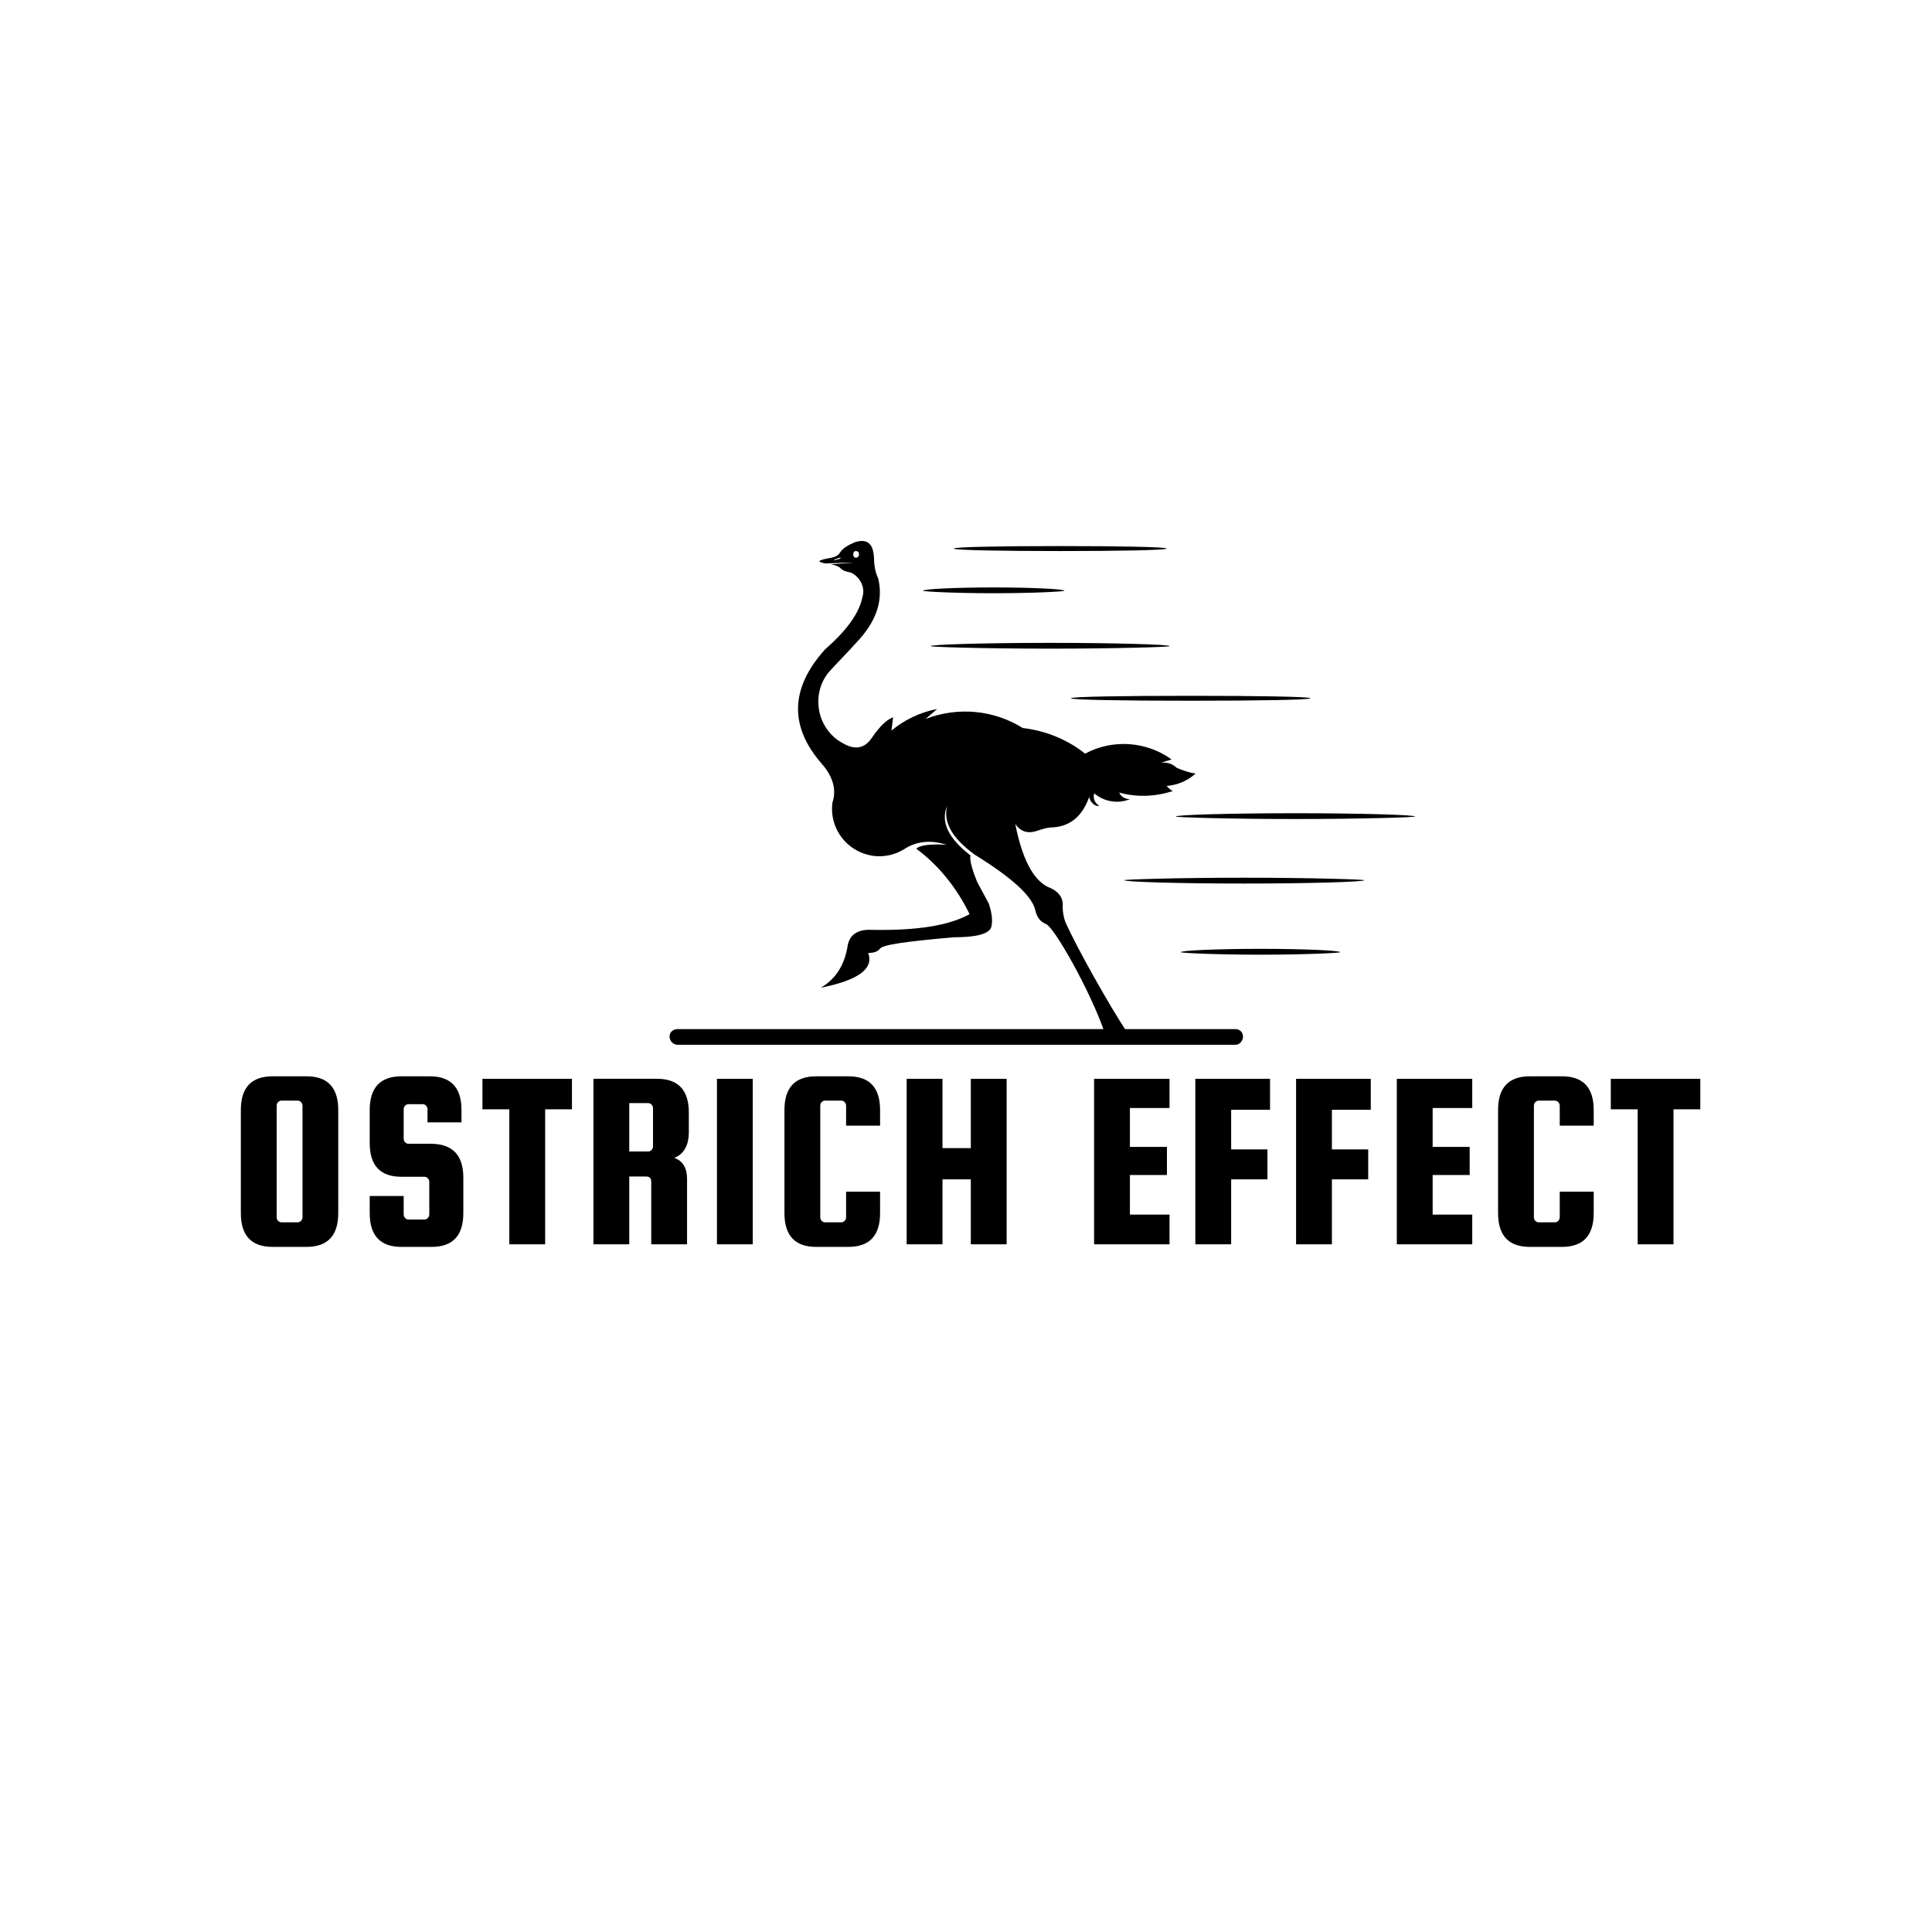
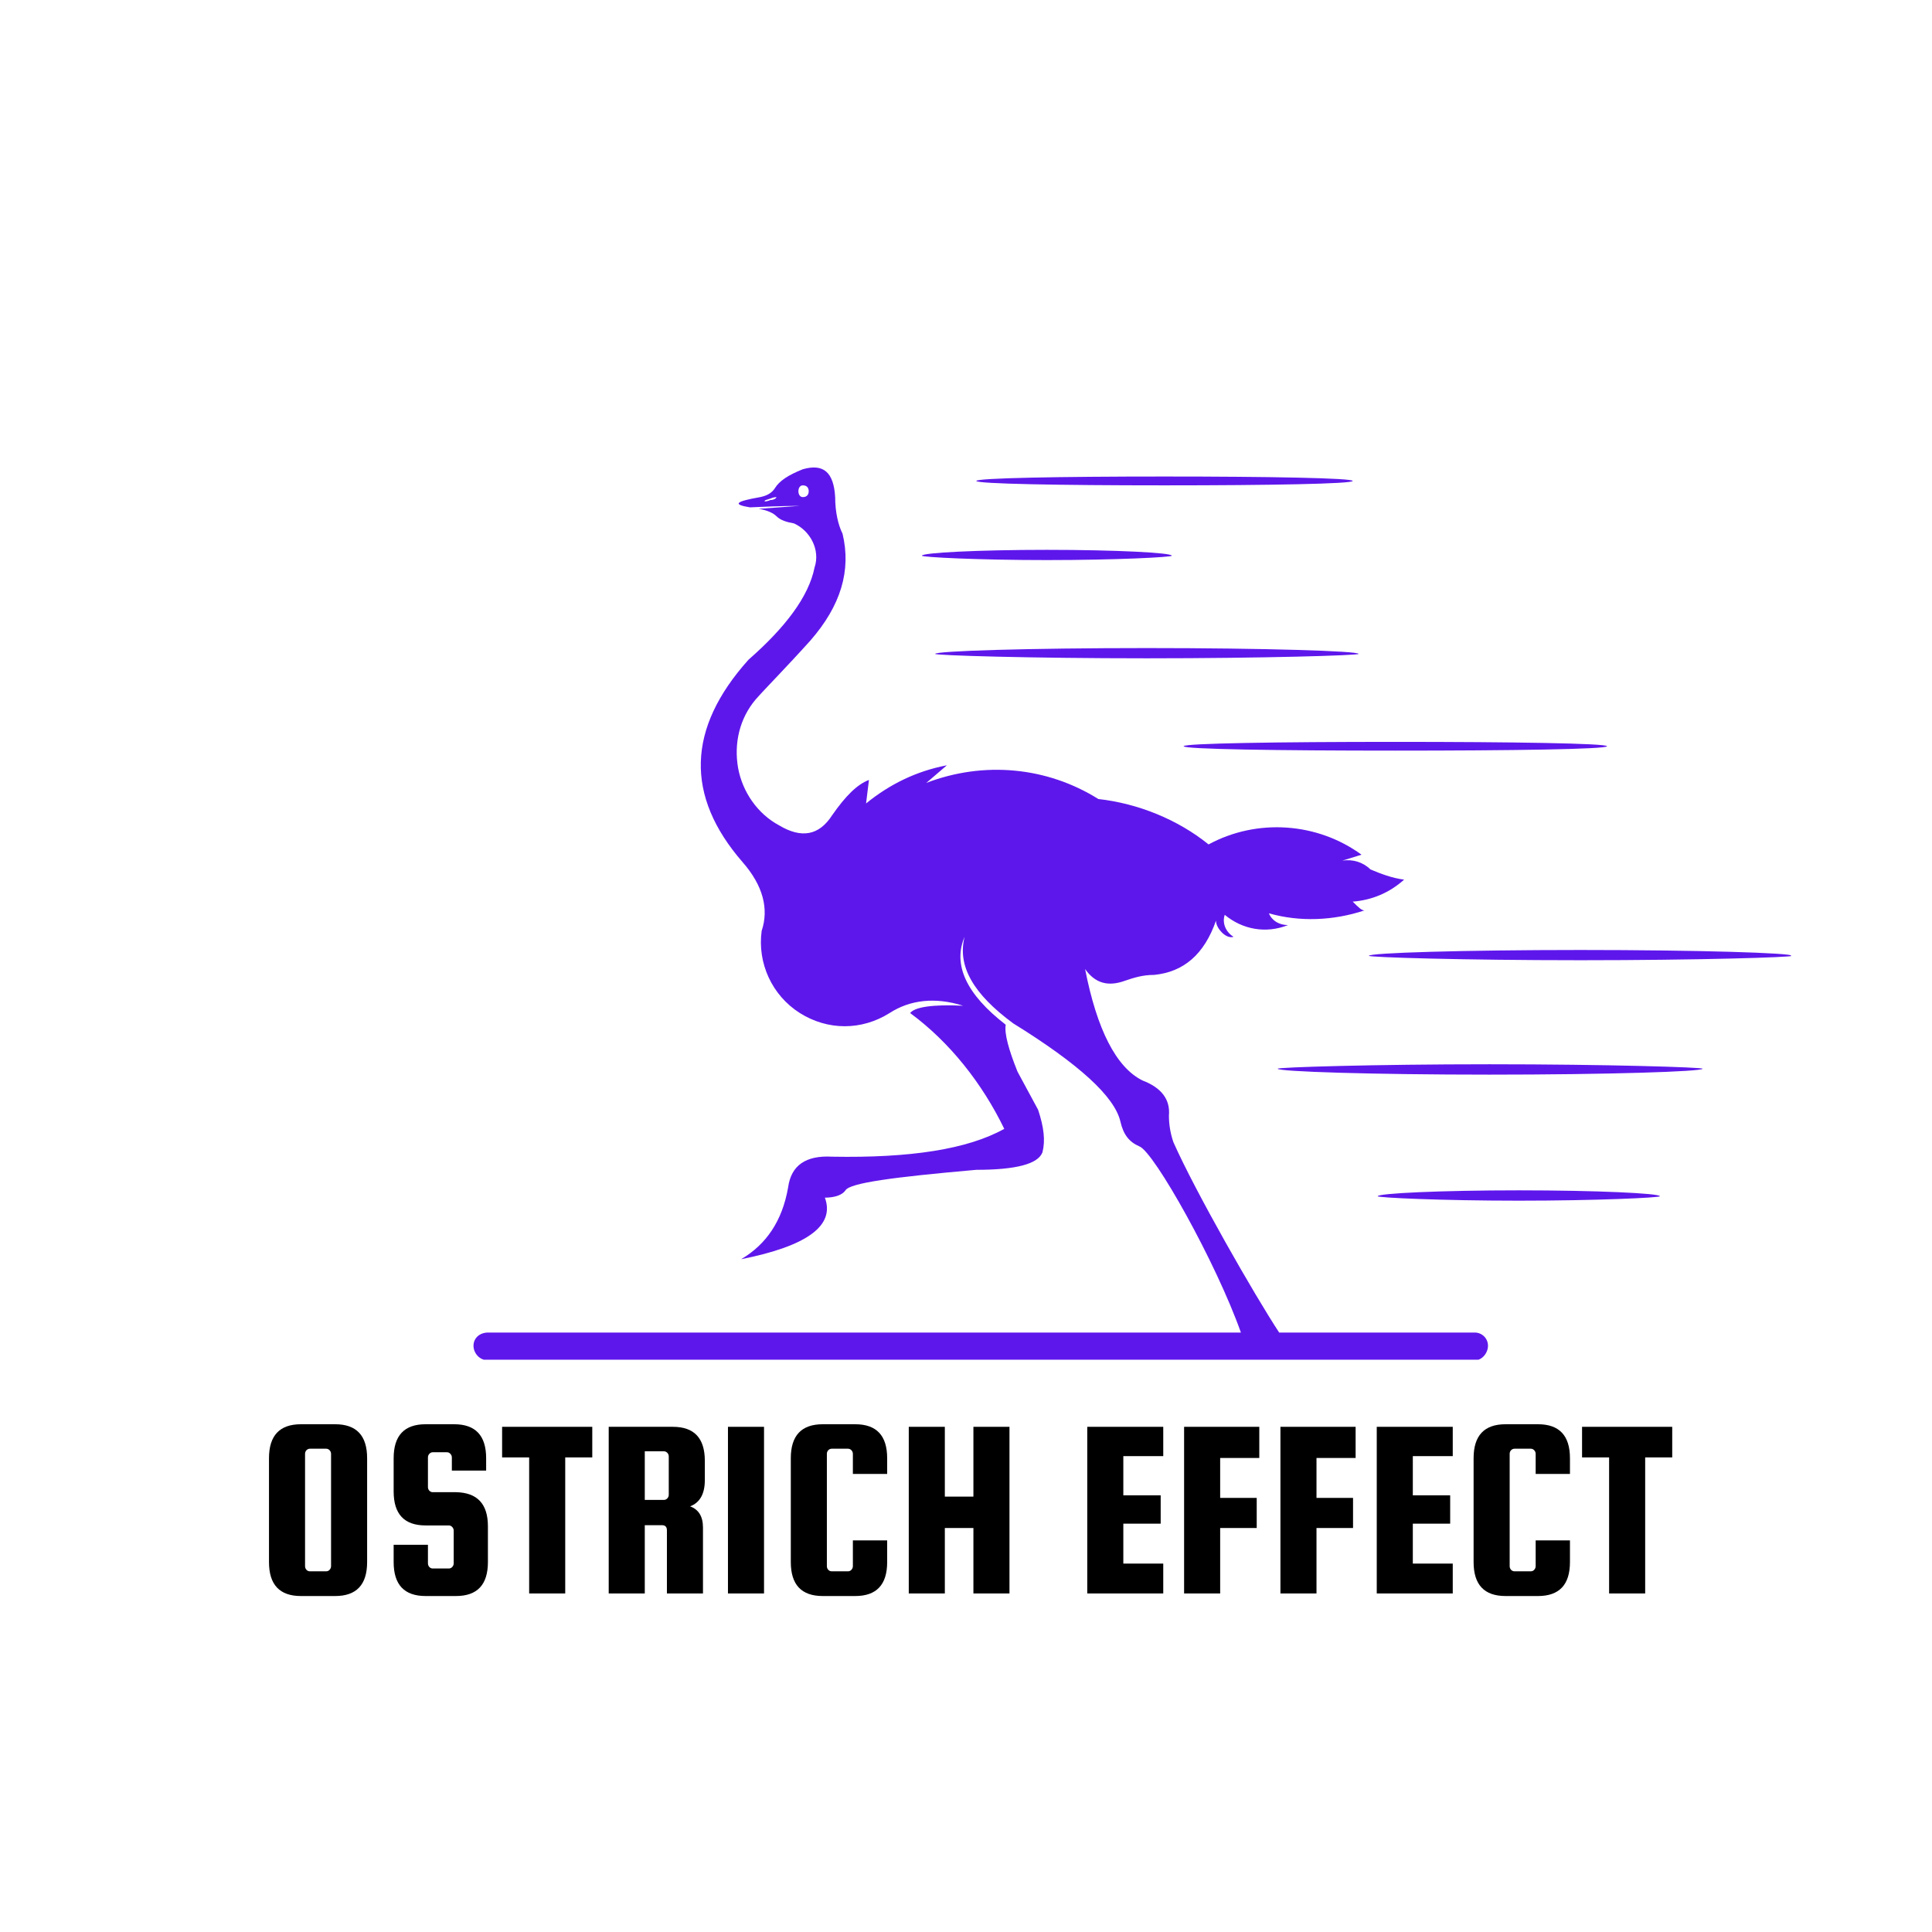
<svg xmlns="http://www.w3.org/2000/svg" width="500" zoomAndPan="magnify" viewBox="0 0 375 375" height="500" preserveAspectRatio="xMidYMid meet" version="1.0">
  <defs>
    <g />
-     <clipPath id="da188aad64">
-       <path d="M 129.938 105 L 274.688 105 L 274.688 202.789 L 129.938 202.789 Z M 129.938 105 " clip-rule="nonzero" />
+     <clipPath id="7cb6c5f3c0">
+       <path d="M 91.867 90 L 347.617 90 L 347.617 263.922 L 91.867 263.922 Z M 91.867 90 " clip-rule="nonzero" />
    </clipPath>
  </defs>
+   <g clip-path="url(#7cb6c5f3c0)">
+     <path fill="#5e17eb" d="M 94.762 258.645 L 240.859 258.645 C 236.023 245 224.031 223.652 221.176 222.523 C 219.176 221.664 218.047 220.242 217.469 217.688 C 216.328 212.832 209.477 206.574 196.641 198.621 C 188.93 192.93 185.793 187.531 187.223 181.836 C 184.934 187.238 187.496 192.93 195.207 198.895 C 194.926 200.609 195.781 203.73 197.496 208 L 201.496 215.406 C 202.625 218.816 202.918 221.371 202.344 223.652 C 201.496 225.934 197.207 227.062 189.504 227.062 C 173.238 228.488 164.961 229.617 164.105 231.043 C 163.539 231.898 162.105 232.465 160.109 232.465 C 162.105 237.883 156.688 241.859 143.848 244.414 C 148.695 241.566 151.832 237.027 152.973 230.477 C 153.547 226.207 156.402 224.219 161.531 224.512 C 176.66 224.785 187.789 223.086 194.926 219.109 C 190.648 210.281 184.359 202.305 176.66 196.633 C 177.516 195.484 180.949 194.918 186.934 195.211 C 181.512 193.496 176.66 194.059 172.664 196.633 C 167.242 200.043 160.672 200.043 155.254 196.633 C 149.836 193.203 146.988 186.945 147.836 180.688 C 149.27 176.426 148.117 171.875 144.121 167.324 C 133 154.523 133.281 141.434 145.273 128.062 C 152.406 121.805 156.969 115.828 158.109 110.137 C 159.25 106.723 157.262 103.02 154.121 101.598 C 152.688 101.324 151.551 101.031 150.691 100.184 C 150.125 99.609 148.977 99.043 147.262 98.762 L 155.254 98.184 C 154.969 98.184 151.832 98.184 145.555 98.477 C 142.133 97.914 142.699 97.336 147.551 96.488 C 148.977 96.195 149.832 95.633 150.398 94.773 C 151.258 93.352 152.973 92.219 155.828 91.078 C 159.824 89.938 161.824 91.645 162.105 96.488 C 162.105 99.324 162.68 101.891 163.539 103.594 C 165.242 110.699 163.246 117.531 157.262 124.367 C 152.406 129.766 148.691 133.469 146.695 135.742 C 143.555 139.438 142.414 144.281 143.273 149.113 C 144.121 153.668 146.988 157.938 151.258 160.219 C 155.547 162.77 158.965 162.207 161.531 158.219 C 164.102 154.523 166.383 152.242 168.664 151.387 L 168.102 155.949 C 172.66 152.242 177.809 149.691 183.793 148.539 L 179.797 151.961 C 190.93 147.691 203.199 148.832 213.191 155.09 C 220.891 155.949 228.602 159.066 234.582 163.902 C 244.016 158.793 255.715 159.641 264.273 165.898 L 260.566 167.039 C 262.559 166.746 264.547 167.324 265.988 168.746 C 267.977 169.594 270.258 170.453 272.539 170.734 C 269.691 173.297 266.262 174.723 262.559 175.004 C 263.707 176.145 264.273 176.711 264.836 176.711 C 258.852 178.699 252.281 178.988 246.297 177.273 C 246.863 178.699 248.285 179.555 250 179.555 C 245.711 181.273 241.152 180.414 237.719 177.566 C 237.156 179.262 238.012 180.98 239.438 181.836 C 238.578 182.109 237.719 181.543 237.156 180.98 C 236.59 180.414 236.023 179.555 236.023 178.699 C 233.742 185.25 229.742 188.66 224.031 189.227 C 221.75 189.227 220.035 189.789 218.32 190.375 C 215.18 191.508 212.617 190.941 210.617 188.094 C 212.898 199.754 216.613 207.16 221.75 209.715 C 225.465 211.137 227.168 213.418 226.887 216.535 C 226.887 218.254 227.168 219.949 227.742 221.664 C 232.027 231.332 243.434 251.258 248.285 258.645 L 286.242 258.645 C 287.664 258.645 288.816 259.777 288.816 261.199 C 288.816 262.621 287.664 264.047 286.242 264.047 L 94.762 264.047 C 93.047 264.047 91.906 262.621 91.906 261.199 C 91.906 259.777 93.047 258.645 94.762 258.645 Z M 226.027 92.492 C 205.762 92.492 189.504 92.785 189.504 93.352 C 189.504 93.914 205.762 94.207 226.027 94.207 C 246.297 94.207 262.559 93.914 262.559 93.352 C 262.559 92.785 246.297 92.492 226.027 92.492 Z M 294.801 231.043 C 279.672 231.043 267.41 231.625 267.41 232.191 C 267.41 232.465 279.672 233.051 294.801 233.051 C 309.93 233.051 322.191 232.465 322.191 232.191 C 322.191 231.625 309.93 231.043 294.801 231.043 Z M 289.09 206.574 C 266.551 206.574 247.992 207.16 247.992 207.434 C 247.992 208 266.551 208.586 289.09 208.586 C 311.918 208.586 330.477 208 330.477 207.434 C 330.477 207.16 311.918 206.574 289.09 206.574 Z M 306.789 184.391 C 283.961 184.391 265.695 184.957 265.695 185.523 C 265.695 185.812 283.961 186.379 306.789 186.379 C 329.324 186.379 347.887 185.812 347.887 185.523 C 347.883 184.957 329.324 184.391 306.789 184.391 Z M 270.84 143.996 C 247.992 143.996 229.742 144.281 229.742 144.844 C 229.742 145.422 247.992 145.695 270.84 145.695 C 293.379 145.695 311.918 145.422 311.918 144.844 C 311.918 144.281 293.379 143.996 270.84 143.996 Z M 203.199 106.723 C 189.789 106.723 178.938 107.289 178.938 107.863 C 178.938 108.148 189.789 108.711 203.199 108.711 C 216.613 108.711 227.453 108.148 227.453 107.863 C 227.453 107.289 216.613 106.723 203.199 106.723 Z M 222.605 125.789 C 199.777 125.789 181.512 126.355 181.512 126.922 C 181.512 127.211 199.777 127.777 222.605 127.777 C 245.148 127.777 263.707 127.211 263.707 126.922 C 263.707 126.355 245.148 125.789 222.605 125.789 Z M 149.551 97.055 C 148.977 97.336 148.41 97.336 148.41 97.336 C 148.41 97.055 148.691 97.055 149.551 96.762 C 150.125 96.488 150.691 96.488 150.691 96.488 C 150.691 96.762 150.125 97.055 149.551 97.055 Z M 156.969 95.34 C 156.969 95.914 156.688 96.488 155.828 96.488 C 155.254 96.488 154.969 95.914 154.969 95.34 C 154.969 94.773 155.254 94.207 155.828 94.207 C 156.688 94.207 156.969 94.773 156.969 95.34 Z M 156.969 95.34 " fill-opacity="1" fill-rule="evenodd" />
+   </g>
  <g fill="#000000" fill-opacity="1">
-     <g transform="translate(44.26355, 241.5197)">
+     <g transform="translate(49.71094, 309.2888)">
      <g>
-         <path d="M 21.391 -26.062 L 21.391 -6.062 C 21.391 -1.688 19.336 0.5 15.234 0.5 L 8.641 0.5 C 4.535 0.5 2.484 -1.688 2.484 -6.062 L 2.484 -26.062 C 2.484 -30.426 4.535 -32.609 8.641 -32.609 L 15.234 -32.609 C 19.336 -32.609 21.391 -30.426 21.391 -26.062 Z M 14.453 -5.266 L 14.453 -26.906 C 14.453 -27.164 14.359 -27.395 14.172 -27.594 C 13.992 -27.789 13.77 -27.891 13.5 -27.891 L 10.375 -27.891 C 10.113 -27.891 9.891 -27.789 9.703 -27.594 C 9.523 -27.395 9.438 -27.164 9.438 -26.906 L 9.438 -5.266 C 9.438 -4.992 9.523 -4.758 9.703 -4.562 C 9.891 -4.363 10.113 -4.266 10.375 -4.266 L 13.5 -4.266 C 13.77 -4.266 13.992 -4.363 14.172 -4.562 C 14.359 -4.758 14.453 -4.992 14.453 -5.266 Z M 14.453 -5.266 " />
+         <path d="M 21.547 -26.25 L 21.547 -6.094 C 21.547 -1.695 19.477 0.5 15.344 0.5 L 8.703 0.5 C 4.566 0.5 2.5 -1.695 2.5 -6.094 L 2.5 -26.25 C 2.5 -30.645 4.566 -32.844 8.703 -32.844 L 15.344 -32.844 C 19.477 -32.844 21.547 -30.645 21.547 -26.25 Z M 14.547 -5.297 L 14.547 -27.094 C 14.547 -27.363 14.453 -27.598 14.266 -27.797 C 14.086 -27.992 13.863 -28.094 13.594 -28.094 L 10.453 -28.094 C 10.18 -28.094 9.953 -27.992 9.766 -27.797 C 9.586 -27.598 9.5 -27.363 9.5 -27.094 L 9.5 -5.297 C 9.5 -5.035 9.586 -4.801 9.766 -4.594 C 9.953 -4.395 10.18 -4.297 10.453 -4.297 L 13.594 -4.297 C 13.863 -4.297 14.086 -4.395 14.266 -4.594 C 14.453 -4.801 14.547 -5.035 14.547 -5.297 Z M 14.547 -5.297 " />
      </g>
    </g>
  </g>
  <g fill="#000000" fill-opacity="1">
-     <g transform="translate(69.27667, 241.5197)">
+     <g transform="translate(73.90719, 309.2888)">
      <g>
-         <path d="M 20.297 -23.672 L 13.703 -23.672 L 13.703 -26.203 C 13.703 -26.473 13.609 -26.707 13.422 -26.906 C 13.242 -27.102 13.02 -27.203 12.75 -27.203 L 10.031 -27.203 C 9.758 -27.203 9.531 -27.102 9.344 -26.906 C 9.164 -26.707 9.078 -26.473 9.078 -26.203 L 9.078 -20.5 C 9.078 -20.238 9.164 -20.008 9.344 -19.812 C 9.531 -19.613 9.758 -19.516 10.031 -19.516 L 14.5 -19.516 C 18.602 -19.441 20.656 -17.254 20.656 -12.953 L 20.656 -6.062 C 20.656 -1.688 18.602 0.5 14.5 0.5 L 8.641 0.5 C 4.535 0.5 2.484 -1.688 2.484 -6.062 L 2.484 -9.375 L 9.078 -9.375 L 9.078 -5.812 C 9.078 -5.539 9.164 -5.305 9.344 -5.109 C 9.531 -4.91 9.758 -4.812 10.031 -4.812 L 13.109 -4.812 C 13.367 -4.812 13.586 -4.91 13.766 -5.109 C 13.953 -5.305 14.047 -5.539 14.047 -5.812 L 14.047 -12.109 C 14.047 -12.379 13.953 -12.613 13.766 -12.812 C 13.586 -13.008 13.367 -13.109 13.109 -13.109 L 8.641 -13.109 C 4.535 -13.109 2.484 -15.289 2.484 -19.656 L 2.484 -26.062 C 2.484 -30.426 4.535 -32.609 8.641 -32.609 L 14.141 -32.609 C 18.242 -32.609 20.297 -30.426 20.297 -26.062 Z M 20.297 -23.672 " />
+         <path d="M 20.453 -23.844 L 13.797 -23.844 L 13.797 -26.406 C 13.797 -26.664 13.703 -26.895 13.516 -27.094 C 13.336 -27.301 13.113 -27.406 12.844 -27.406 L 10.094 -27.406 C 9.832 -27.406 9.609 -27.301 9.422 -27.094 C 9.242 -26.895 9.156 -26.664 9.156 -26.406 L 9.156 -20.656 C 9.156 -20.383 9.242 -20.148 9.422 -19.953 C 9.609 -19.754 9.832 -19.656 10.094 -19.656 L 14.594 -19.656 C 18.727 -19.582 20.797 -17.379 20.797 -13.047 L 20.797 -6.094 C 20.797 -1.695 18.727 0.5 14.594 0.5 L 8.703 0.5 C 4.566 0.5 2.5 -1.695 2.5 -6.094 L 2.5 -9.453 L 9.156 -9.453 L 9.156 -5.844 C 9.156 -5.582 9.242 -5.348 9.422 -5.141 C 9.609 -4.941 9.832 -4.844 10.094 -4.844 L 13.203 -4.844 C 13.461 -4.844 13.688 -4.941 13.875 -5.141 C 14.062 -5.348 14.156 -5.582 14.156 -5.844 L 14.156 -12.203 C 14.156 -12.461 14.062 -12.691 13.875 -12.891 C 13.688 -13.098 13.461 -13.203 13.203 -13.203 L 8.703 -13.203 C 4.566 -13.203 2.5 -15.398 2.5 -19.797 L 2.5 -26.25 C 2.5 -30.645 4.566 -32.844 8.703 -32.844 L 14.25 -32.844 C 18.383 -32.844 20.453 -30.645 20.453 -26.25 Z M 20.453 -23.844 " />
      </g>
    </g>
  </g>
  <g fill="#000000" fill-opacity="1">
-     <g transform="translate(92.99943, 241.5197)">
+     <g transform="translate(96.80365, 309.2888)">
      <g>
-         <path d="M 0.641 -26.203 L 0.641 -32.125 L 18.016 -32.125 L 18.016 -26.203 L 12.812 -26.203 L 12.812 0 L 5.859 0 L 5.859 -26.203 Z M 0.641 -26.203 " />
+         <path d="M 0.656 -26.406 L 0.656 -32.344 L 18.156 -32.344 L 18.156 -26.406 L 12.906 -26.406 L 12.906 0 L 5.906 0 L 5.906 -26.406 Z M 0.656 -26.406 " />
      </g>
    </g>
  </g>
  <g fill="#000000" fill-opacity="1">
-     <g transform="translate(112.7023, 241.5197)">
+     <g transform="translate(115.6507, 309.2888)">
      <g>
-         <path d="M 9.438 -13.156 L 9.438 0 L 2.484 0 L 2.484 -32.125 L 14.844 -32.125 C 18.945 -32.125 21 -29.938 21 -25.562 L 21 -21.844 C 21 -19.195 20.055 -17.508 18.172 -16.781 C 19.828 -16.188 20.656 -14.828 20.656 -12.703 L 20.656 0 L 13.703 0 L 13.703 -12.156 C 13.703 -12.82 13.383 -13.156 12.75 -13.156 Z M 9.438 -27.406 L 9.438 -18.016 L 13.109 -18.016 C 13.367 -18.016 13.586 -18.113 13.766 -18.312 C 13.953 -18.508 14.047 -18.742 14.047 -19.016 L 14.047 -26.406 C 14.047 -26.676 13.953 -26.91 13.766 -27.109 C 13.586 -27.305 13.367 -27.406 13.109 -27.406 Z M 9.438 -27.406 " />
+         <path d="M 9.5 -13.25 L 9.5 0 L 2.5 0 L 2.5 -32.344 L 14.953 -32.344 C 19.086 -32.344 21.156 -30.145 21.156 -25.75 L 21.156 -22 C 21.156 -19.332 20.203 -17.633 18.297 -16.906 C 19.961 -16.301 20.797 -14.93 20.797 -12.797 L 20.797 0 L 13.797 0 L 13.797 -12.25 C 13.797 -12.914 13.477 -13.25 12.844 -13.25 Z M 9.5 -27.594 L 9.5 -18.156 L 13.203 -18.156 C 13.461 -18.156 13.688 -18.254 13.875 -18.453 C 14.062 -18.648 14.156 -18.883 14.156 -19.156 L 14.156 -26.594 C 14.156 -26.863 14.062 -27.098 13.875 -27.297 C 13.688 -27.492 13.461 -27.594 13.203 -27.594 Z M 9.5 -27.594 " />
      </g>
    </g>
  </g>
  <g fill="#000000" fill-opacity="1">
-     <g transform="translate(136.6732, 241.5197)">
+     <g transform="translate(138.7971, 309.2888)">
      <g>
-         <path d="M 9.438 -32.125 L 9.438 0 L 2.484 0 L 2.484 -32.125 Z M 9.438 -32.125 " />
+         <path d="M 9.5 -32.344 L 9.5 0 L 2.5 0 L 2.5 -32.344 Z M 9.5 -32.344 " />
      </g>
    </g>
  </g>
  <g fill="#000000" fill-opacity="1">
-     <g transform="translate(149.7754, 241.5197)">
+     <g transform="translate(150.9953, 309.2888)">
      <g>
-         <path d="M 14.453 -5.266 L 14.453 -10.219 L 21.047 -10.219 L 21.047 -6.062 C 21.047 -1.688 18.992 0.5 14.891 0.5 L 8.641 0.5 C 4.535 0.5 2.484 -1.688 2.484 -6.062 L 2.484 -26.062 C 2.484 -30.426 4.535 -32.609 8.641 -32.609 L 14.891 -32.609 C 18.992 -32.609 21.047 -30.426 21.047 -26.062 L 21.047 -23.031 L 14.453 -23.031 L 14.453 -26.906 C 14.453 -27.164 14.359 -27.395 14.172 -27.594 C 13.992 -27.789 13.77 -27.891 13.5 -27.891 L 10.375 -27.891 C 10.113 -27.891 9.891 -27.789 9.703 -27.594 C 9.523 -27.395 9.438 -27.164 9.438 -26.906 L 9.438 -5.266 C 9.438 -4.992 9.523 -4.758 9.703 -4.562 C 9.891 -4.363 10.113 -4.266 10.375 -4.266 L 13.5 -4.266 C 13.77 -4.266 13.992 -4.363 14.172 -4.562 C 14.359 -4.758 14.453 -4.992 14.453 -5.266 Z M 14.453 -5.266 " />
+         <path d="M 14.547 -5.297 L 14.547 -10.297 L 21.203 -10.297 L 21.203 -6.094 C 21.203 -1.695 19.133 0.5 15 0.5 L 8.703 0.5 C 4.566 0.5 2.5 -1.695 2.5 -6.094 L 2.5 -26.25 C 2.5 -30.645 4.566 -32.844 8.703 -32.844 L 15 -32.844 C 19.133 -32.844 21.203 -30.645 21.203 -26.25 L 21.203 -23.203 L 14.547 -23.203 L 14.547 -27.094 C 14.547 -27.363 14.453 -27.598 14.266 -27.797 C 14.086 -27.992 13.863 -28.094 13.594 -28.094 L 10.453 -28.094 C 10.18 -28.094 9.953 -27.992 9.766 -27.797 C 9.586 -27.598 9.5 -27.363 9.5 -27.094 L 9.5 -5.297 C 9.5 -5.035 9.586 -4.801 9.766 -4.594 C 9.953 -4.395 10.18 -4.297 10.453 -4.297 L 13.594 -4.297 C 13.863 -4.297 14.086 -4.395 14.266 -4.594 C 14.453 -4.801 14.547 -5.035 14.547 -5.297 Z M 14.547 -5.297 " />
      </g>
    </g>
  </g>
  <g fill="#000000" fill-opacity="1">
-     <g transform="translate(173.4981, 241.5197)">
+     <g transform="translate(173.8917, 309.2888)">
      <g>
-         <path d="M 9.438 -12.609 L 9.438 0 L 2.484 0 L 2.484 -32.125 L 9.438 -32.125 L 9.438 -18.672 L 14.938 -18.672 L 14.938 -32.125 L 21.891 -32.125 L 21.891 0 L 14.938 0 L 14.938 -12.609 Z M 9.438 -12.609 " />
+         <path d="M 9.5 -12.703 L 9.5 0 L 2.5 0 L 2.5 -32.344 L 9.5 -32.344 L 9.5 -18.797 L 15.047 -18.797 L 15.047 -32.344 L 22.047 -32.344 L 22.047 0 L 15.047 0 L 15.047 -12.703 Z M 9.5 -12.703 " />
      </g>
    </g>
  </g>
  <g fill="#000000" fill-opacity="1">
-     <g transform="translate(198.8586, 241.5197)">
+     <g transform="translate(198.4379, 309.2888)">
      <g />
    </g>
  </g>
  <g fill="#000000" fill-opacity="1">
-     <g transform="translate(209.8764, 241.5197)">
+     <g transform="translate(208.5363, 309.2888)">
      <g>
-         <path d="M 9.438 -5.766 L 17.125 -5.766 L 17.125 0 L 2.484 0 L 2.484 -32.125 L 17.125 -32.125 L 17.125 -26.453 L 9.438 -26.453 L 9.438 -18.906 L 16.625 -18.906 L 16.625 -13.453 L 9.438 -13.453 Z M 9.438 -5.766 " />
+         <path d="M 9.5 -5.797 L 17.25 -5.797 L 17.25 0 L 2.5 0 L 2.5 -32.344 L 17.25 -32.344 L 17.25 -26.656 L 9.5 -26.656 L 9.5 -19.047 L 16.75 -19.047 L 16.75 -13.547 L 9.5 -13.547 Z M 9.5 -5.797 " />
      </g>
    </g>
  </g>
  <g fill="#000000" fill-opacity="1">
-     <g transform="translate(229.5296, 241.5197)">
+     <g transform="translate(227.3334, 309.2888)">
      <g>
-         <path d="M 9.438 -12.609 L 9.438 0 L 2.484 0 L 2.484 -32.125 L 16.984 -32.125 L 16.984 -26.109 L 9.438 -26.109 L 9.438 -18.422 L 16.484 -18.422 L 16.484 -12.609 Z M 9.438 -12.609 " />
+         <path d="M 9.5 -12.703 L 9.5 0 L 2.5 0 L 2.5 -32.344 L 17.094 -32.344 L 17.094 -26.297 L 9.5 -26.297 L 9.5 -18.547 L 16.594 -18.547 L 16.594 -12.703 Z M 9.5 -12.703 " />
      </g>
    </g>
  </g>
  <g fill="#000000" fill-opacity="1">
-     <g transform="translate(249.0835, 241.5197)">
+     <g transform="translate(246.0305, 309.2888)">
      <g>
-         <path d="M 9.438 -12.609 L 9.438 0 L 2.484 0 L 2.484 -32.125 L 16.984 -32.125 L 16.984 -26.109 L 9.438 -26.109 L 9.438 -18.422 L 16.484 -18.422 L 16.484 -12.609 Z M 9.438 -12.609 " />
+         <path d="M 9.5 -12.703 L 9.5 0 L 2.5 0 L 2.5 -32.344 L 17.094 -32.344 L 17.094 -26.297 L 9.5 -26.297 L 9.5 -18.547 L 16.594 -18.547 L 16.594 -12.703 Z M 9.5 -12.703 " />
      </g>
    </g>
  </g>
  <g fill="#000000" fill-opacity="1">
-     <g transform="translate(268.6375, 241.5197)">
+     <g transform="translate(264.7276, 309.2888)">
      <g>
-         <path d="M 9.438 -5.766 L 17.125 -5.766 L 17.125 0 L 2.484 0 L 2.484 -32.125 L 17.125 -32.125 L 17.125 -26.453 L 9.438 -26.453 L 9.438 -18.906 L 16.625 -18.906 L 16.625 -13.453 L 9.438 -13.453 Z M 9.438 -5.766 " />
+         <path d="M 9.5 -5.797 L 17.25 -5.797 L 17.25 0 L 2.5 0 L 2.5 -32.344 L 17.25 -32.344 L 17.25 -26.656 L 9.5 -26.656 L 9.5 -19.047 L 16.75 -19.047 L 16.75 -13.547 L 9.5 -13.547 Z M 9.5 -5.797 " />
      </g>
    </g>
  </g>
  <g fill="#000000" fill-opacity="1">
-     <g transform="translate(288.2907, 241.5197)">
+     <g transform="translate(283.5248, 309.2888)">
      <g>
-         <path d="M 14.453 -5.266 L 14.453 -10.219 L 21.047 -10.219 L 21.047 -6.062 C 21.047 -1.688 18.992 0.5 14.891 0.5 L 8.641 0.5 C 4.535 0.5 2.484 -1.688 2.484 -6.062 L 2.484 -26.062 C 2.484 -30.426 4.535 -32.609 8.641 -32.609 L 14.891 -32.609 C 18.992 -32.609 21.047 -30.426 21.047 -26.062 L 21.047 -23.031 L 14.453 -23.031 L 14.453 -26.906 C 14.453 -27.164 14.359 -27.395 14.172 -27.594 C 13.992 -27.789 13.77 -27.891 13.5 -27.891 L 10.375 -27.891 C 10.113 -27.891 9.891 -27.789 9.703 -27.594 C 9.523 -27.395 9.438 -27.164 9.438 -26.906 L 9.438 -5.266 C 9.438 -4.992 9.523 -4.758 9.703 -4.562 C 9.891 -4.363 10.113 -4.266 10.375 -4.266 L 13.5 -4.266 C 13.77 -4.266 13.992 -4.363 14.172 -4.562 C 14.359 -4.758 14.453 -4.992 14.453 -5.266 Z M 14.453 -5.266 " />
+         <path d="M 14.547 -5.297 L 14.547 -10.297 L 21.203 -10.297 L 21.203 -6.094 C 21.203 -1.695 19.133 0.5 15 0.5 L 8.703 0.5 C 4.566 0.5 2.5 -1.695 2.5 -6.094 L 2.5 -26.25 C 2.5 -30.645 4.566 -32.844 8.703 -32.844 L 15 -32.844 C 19.133 -32.844 21.203 -30.645 21.203 -26.25 L 21.203 -23.203 L 14.547 -23.203 L 14.547 -27.094 C 14.547 -27.363 14.453 -27.598 14.266 -27.797 C 14.086 -27.992 13.863 -28.094 13.594 -28.094 L 10.453 -28.094 C 10.18 -28.094 9.953 -27.992 9.766 -27.797 C 9.586 -27.598 9.5 -27.363 9.5 -27.094 L 9.5 -5.297 C 9.5 -5.035 9.586 -4.801 9.766 -4.594 C 9.953 -4.395 10.18 -4.297 10.453 -4.297 L 13.594 -4.297 C 13.863 -4.297 14.086 -4.395 14.266 -4.594 C 14.453 -4.801 14.547 -5.035 14.547 -5.297 Z M 14.547 -5.297 " />
      </g>
    </g>
  </g>
  <g fill="#000000" fill-opacity="1">
-     <g transform="translate(312.0134, 241.5197)">
+     <g transform="translate(306.4212, 309.2888)">
      <g>
-         <path d="M 0.641 -26.203 L 0.641 -32.125 L 18.016 -32.125 L 18.016 -26.203 L 12.812 -26.203 L 12.812 0 L 5.859 0 L 5.859 -26.203 Z M 0.641 -26.203 " />
+         <path d="M 0.656 -26.406 L 0.656 -32.344 L 18.156 -32.344 L 18.156 -26.406 L 12.906 -26.406 L 12.906 0 L 5.906 0 L 5.906 -26.406 Z M 0.656 -26.406 " />
      </g>
    </g>
  </g>
-   <g clip-path="url(#da188aad64)">
-     <path fill="#000000" d="M 131.574 199.746 L 214.164 199.746 C 211.43 192.047 204.648 180 203.035 179.363 C 201.906 178.879 201.266 178.074 200.941 176.637 C 200.297 173.895 196.422 170.363 189.168 165.875 C 184.809 162.664 183.035 159.617 183.844 156.406 C 182.547 159.453 183.996 162.664 188.355 166.031 C 188.195 167 188.684 168.758 189.652 171.168 L 191.91 175.348 C 192.551 177.273 192.715 178.715 192.391 180 C 191.91 181.289 189.484 181.926 185.133 181.926 C 175.938 182.73 171.258 183.367 170.773 184.168 C 170.453 184.652 169.645 184.973 168.516 184.973 C 169.645 188.031 166.578 190.273 159.324 191.715 C 162.062 190.109 163.836 187.547 164.48 183.852 C 164.805 181.441 166.422 180.32 169.32 180.484 C 177.871 180.641 184.164 179.684 188.195 177.438 C 185.777 172.453 182.223 167.957 177.871 164.754 C 178.355 164.105 180.297 163.785 183.68 163.953 C 180.613 162.984 177.871 163.301 175.613 164.754 C 172.547 166.68 168.832 166.68 165.77 164.754 C 162.707 162.816 161.098 159.289 161.578 155.758 C 162.387 153.352 161.738 150.785 159.477 148.215 C 153.191 140.992 153.348 133.605 160.129 126.062 C 164.16 122.531 166.738 119.156 167.383 115.945 C 168.027 114.02 166.906 111.93 165.129 111.129 C 164.32 110.973 163.676 110.809 163.191 110.332 C 162.871 110.004 162.223 109.688 161.25 109.527 L 165.77 109.203 C 165.609 109.203 163.836 109.203 160.285 109.367 C 158.352 109.047 158.672 108.723 161.418 108.246 C 162.223 108.082 162.707 107.762 163.027 107.277 C 163.512 106.473 164.48 105.836 166.094 105.191 C 168.355 104.551 169.484 105.512 169.645 108.246 C 169.645 109.848 169.969 111.293 170.453 112.254 C 171.418 116.266 170.289 120.121 166.906 123.977 C 164.16 127.023 162.062 129.113 160.93 130.395 C 159.156 132.48 158.512 135.215 158.996 137.941 C 159.477 140.508 161.098 142.918 163.512 144.207 C 165.934 145.648 167.867 145.328 169.316 143.078 C 170.773 140.992 172.062 139.707 173.352 139.223 L 173.031 141.797 C 175.609 139.707 178.52 138.266 181.902 137.617 L 179.645 139.547 C 185.938 137.137 192.875 137.781 198.523 141.312 C 202.875 141.797 207.234 143.555 210.613 146.285 C 215.949 143.402 222.562 143.883 227.398 147.41 L 225.305 148.055 C 226.43 147.891 227.555 148.215 228.367 149.02 C 229.492 149.496 230.781 149.98 232.07 150.141 C 230.465 151.586 228.523 152.391 226.43 152.551 C 227.078 153.191 227.398 153.512 227.719 153.512 C 224.336 154.633 220.621 154.801 217.238 153.832 C 217.559 154.633 218.363 155.117 219.332 155.117 C 216.906 156.086 214.328 155.602 212.391 153.996 C 212.07 154.953 212.555 155.922 213.359 156.406 C 212.875 156.559 212.391 156.238 212.07 155.922 C 211.75 155.602 211.43 155.117 211.43 154.633 C 210.141 158.332 207.879 160.254 204.648 160.574 C 203.359 160.574 202.391 160.895 201.422 161.223 C 199.648 161.859 198.199 161.543 197.066 159.938 C 198.359 166.516 200.457 170.695 203.359 172.137 C 205.461 172.938 206.426 174.227 206.266 175.984 C 206.266 176.953 206.426 177.91 206.75 178.879 C 209.172 184.336 215.617 195.578 218.363 199.746 L 239.82 199.746 C 240.625 199.746 241.273 200.383 241.273 201.188 C 241.273 201.988 240.625 202.793 239.82 202.793 L 131.574 202.793 C 130.602 202.793 129.957 201.992 129.957 201.188 C 129.957 200.383 130.602 199.746 131.574 199.746 Z M 205.781 105.992 C 194.324 105.992 185.133 106.156 185.133 106.477 C 185.133 106.793 194.324 106.957 205.781 106.957 C 217.238 106.957 226.43 106.793 226.43 106.477 C 226.43 106.156 217.238 105.992 205.781 105.992 Z M 244.656 184.168 C 236.105 184.168 229.172 184.5 229.172 184.82 C 229.172 184.973 236.105 185.305 244.656 185.305 C 253.211 185.305 260.141 184.973 260.141 184.82 C 260.141 184.5 253.211 184.168 244.656 184.168 Z M 241.43 170.363 C 228.688 170.363 218.195 170.695 218.195 170.848 C 218.195 171.168 228.688 171.496 241.43 171.496 C 254.332 171.496 264.824 171.168 264.824 170.848 C 264.824 170.695 254.332 170.363 241.43 170.363 Z M 251.434 157.848 C 238.531 157.848 228.203 158.164 228.203 158.484 C 228.203 158.648 238.531 158.969 251.434 158.969 C 264.176 158.969 274.668 158.648 274.668 158.484 C 274.668 158.164 264.176 157.848 251.434 157.848 Z M 231.113 135.055 C 218.195 135.055 207.879 135.215 207.879 135.531 C 207.879 135.855 218.195 136.012 231.113 136.012 C 243.852 136.012 254.332 135.855 254.332 135.531 C 254.332 135.215 243.852 135.055 231.113 135.055 Z M 192.875 114.02 C 185.293 114.02 179.16 114.34 179.16 114.664 C 179.16 114.824 185.293 115.145 192.875 115.145 C 200.457 115.145 206.586 114.824 206.586 114.664 C 206.586 114.34 200.457 114.02 192.875 114.02 Z M 203.844 124.781 C 190.941 124.781 180.613 125.098 180.613 125.418 C 180.613 125.582 190.941 125.902 203.844 125.902 C 216.59 125.902 227.078 125.582 227.078 125.418 C 227.078 125.098 216.59 124.781 203.844 124.781 Z M 162.547 108.566 C 162.223 108.723 161.902 108.723 161.902 108.723 C 161.902 108.566 162.062 108.566 162.547 108.398 C 162.871 108.246 163.191 108.246 163.191 108.246 C 163.191 108.398 162.871 108.566 162.547 108.566 Z M 166.738 107.598 C 166.738 107.922 166.578 108.246 166.094 108.246 C 165.77 108.246 165.609 107.922 165.609 107.598 C 165.609 107.277 165.77 106.957 166.094 106.957 C 166.578 106.957 166.738 107.277 166.738 107.598 Z M 166.738 107.598 " fill-opacity="1" fill-rule="evenodd" />
-   </g>
</svg>
